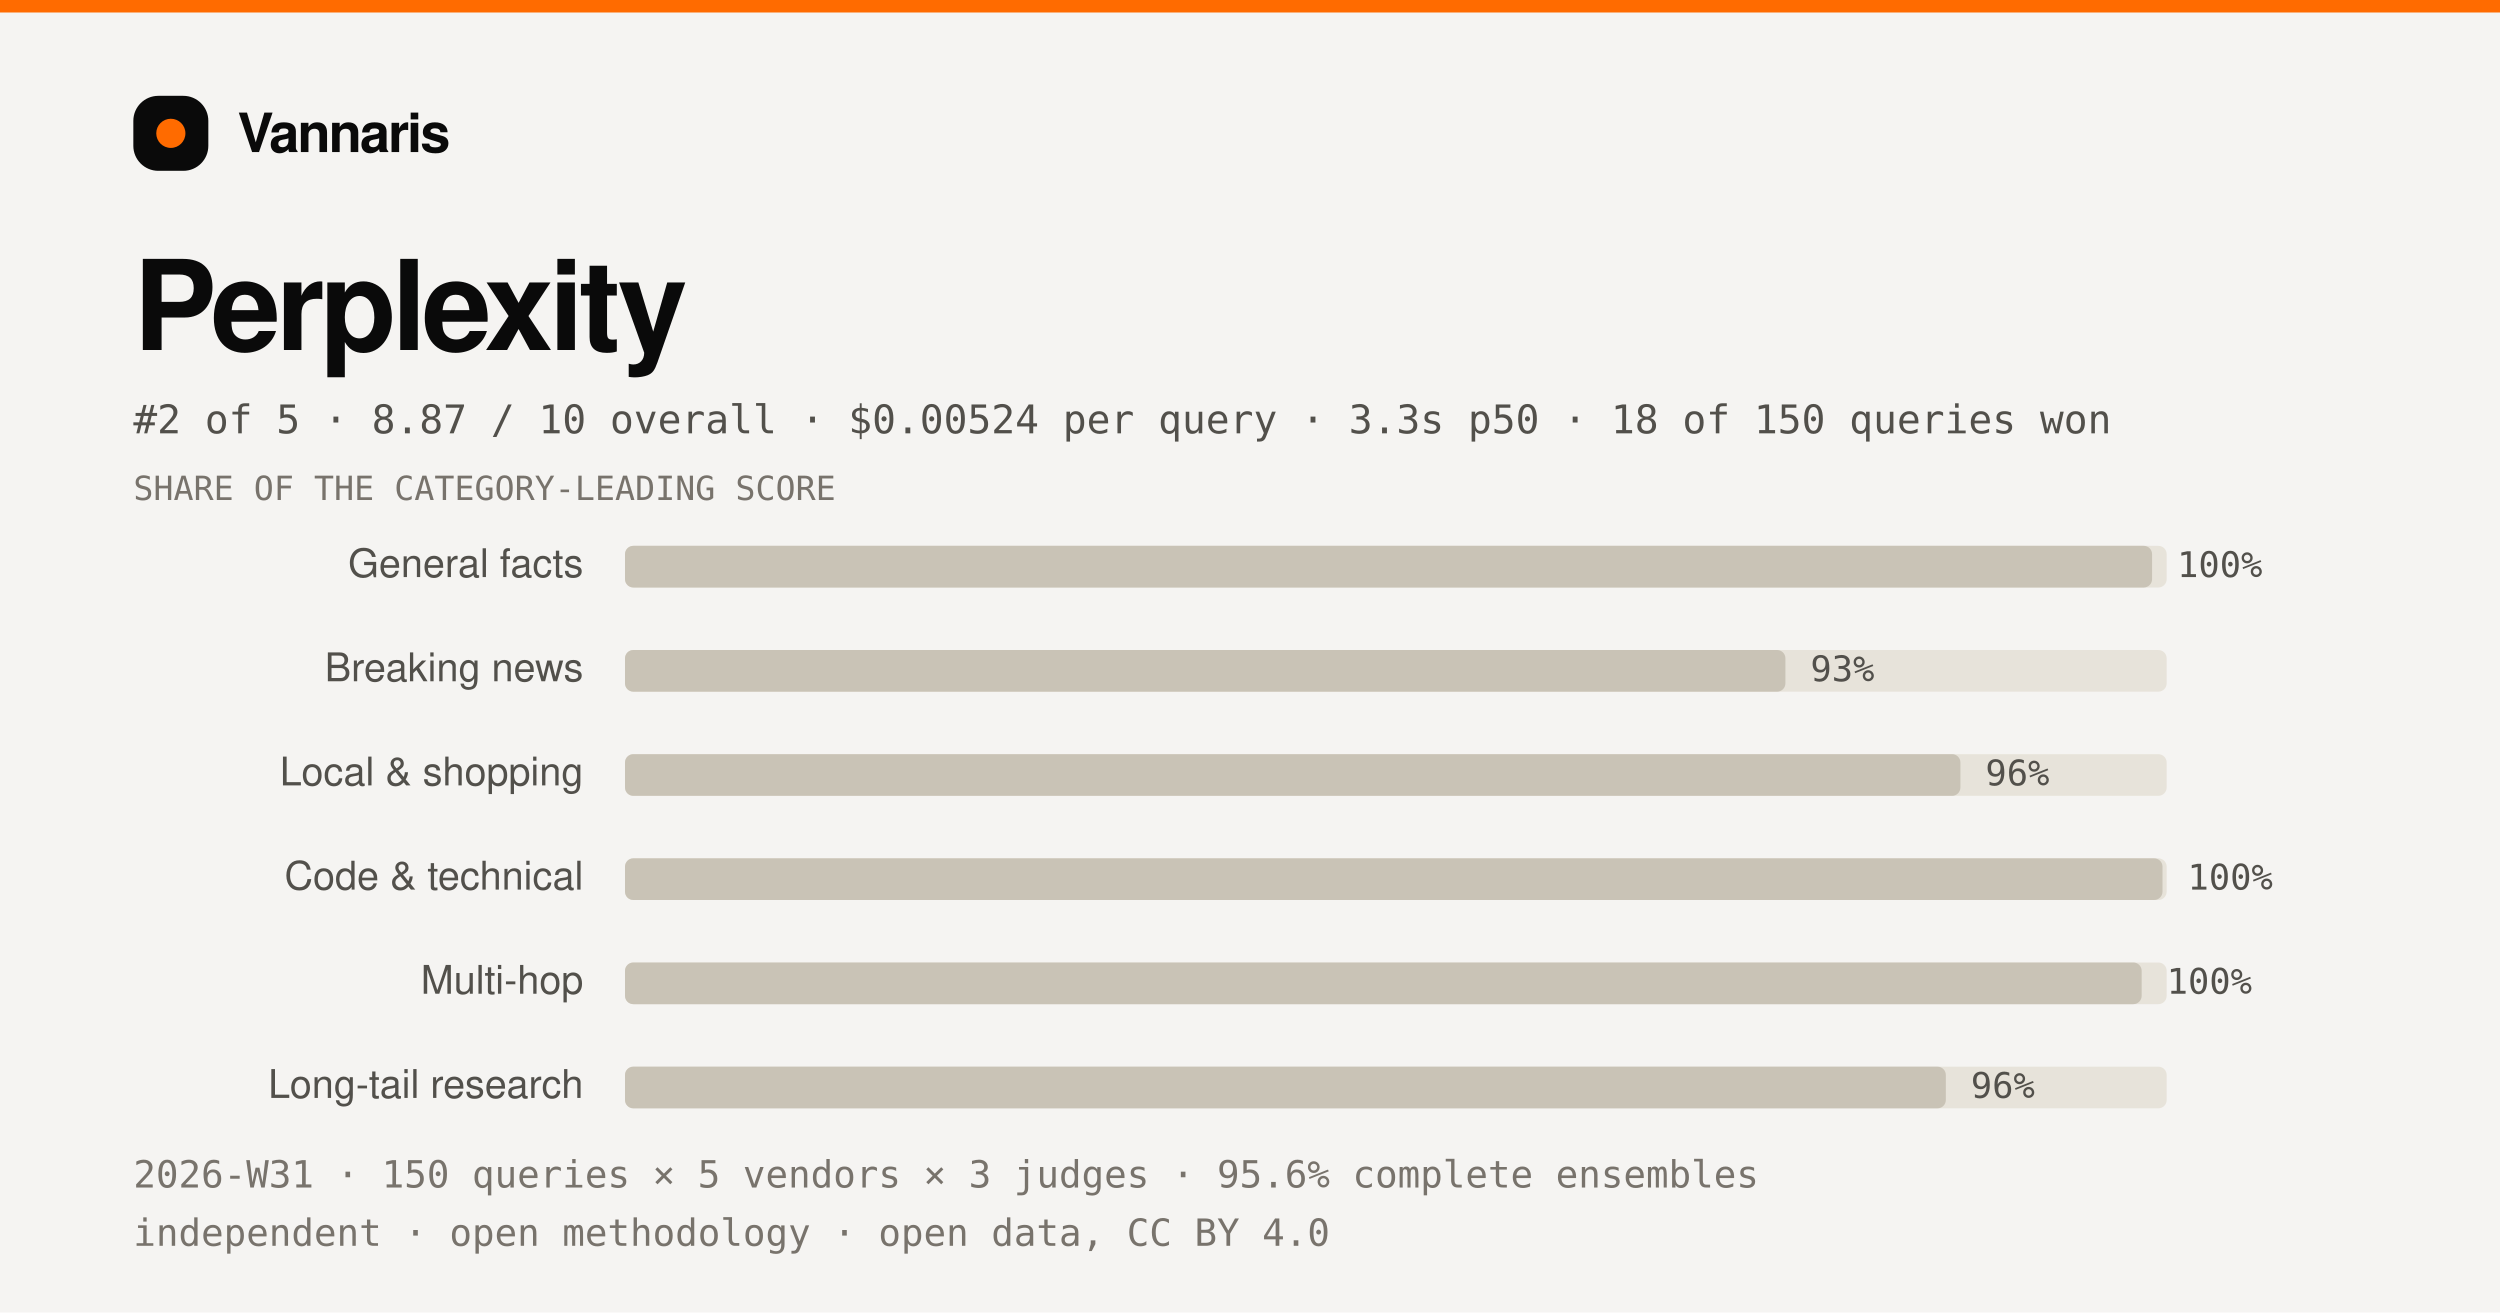
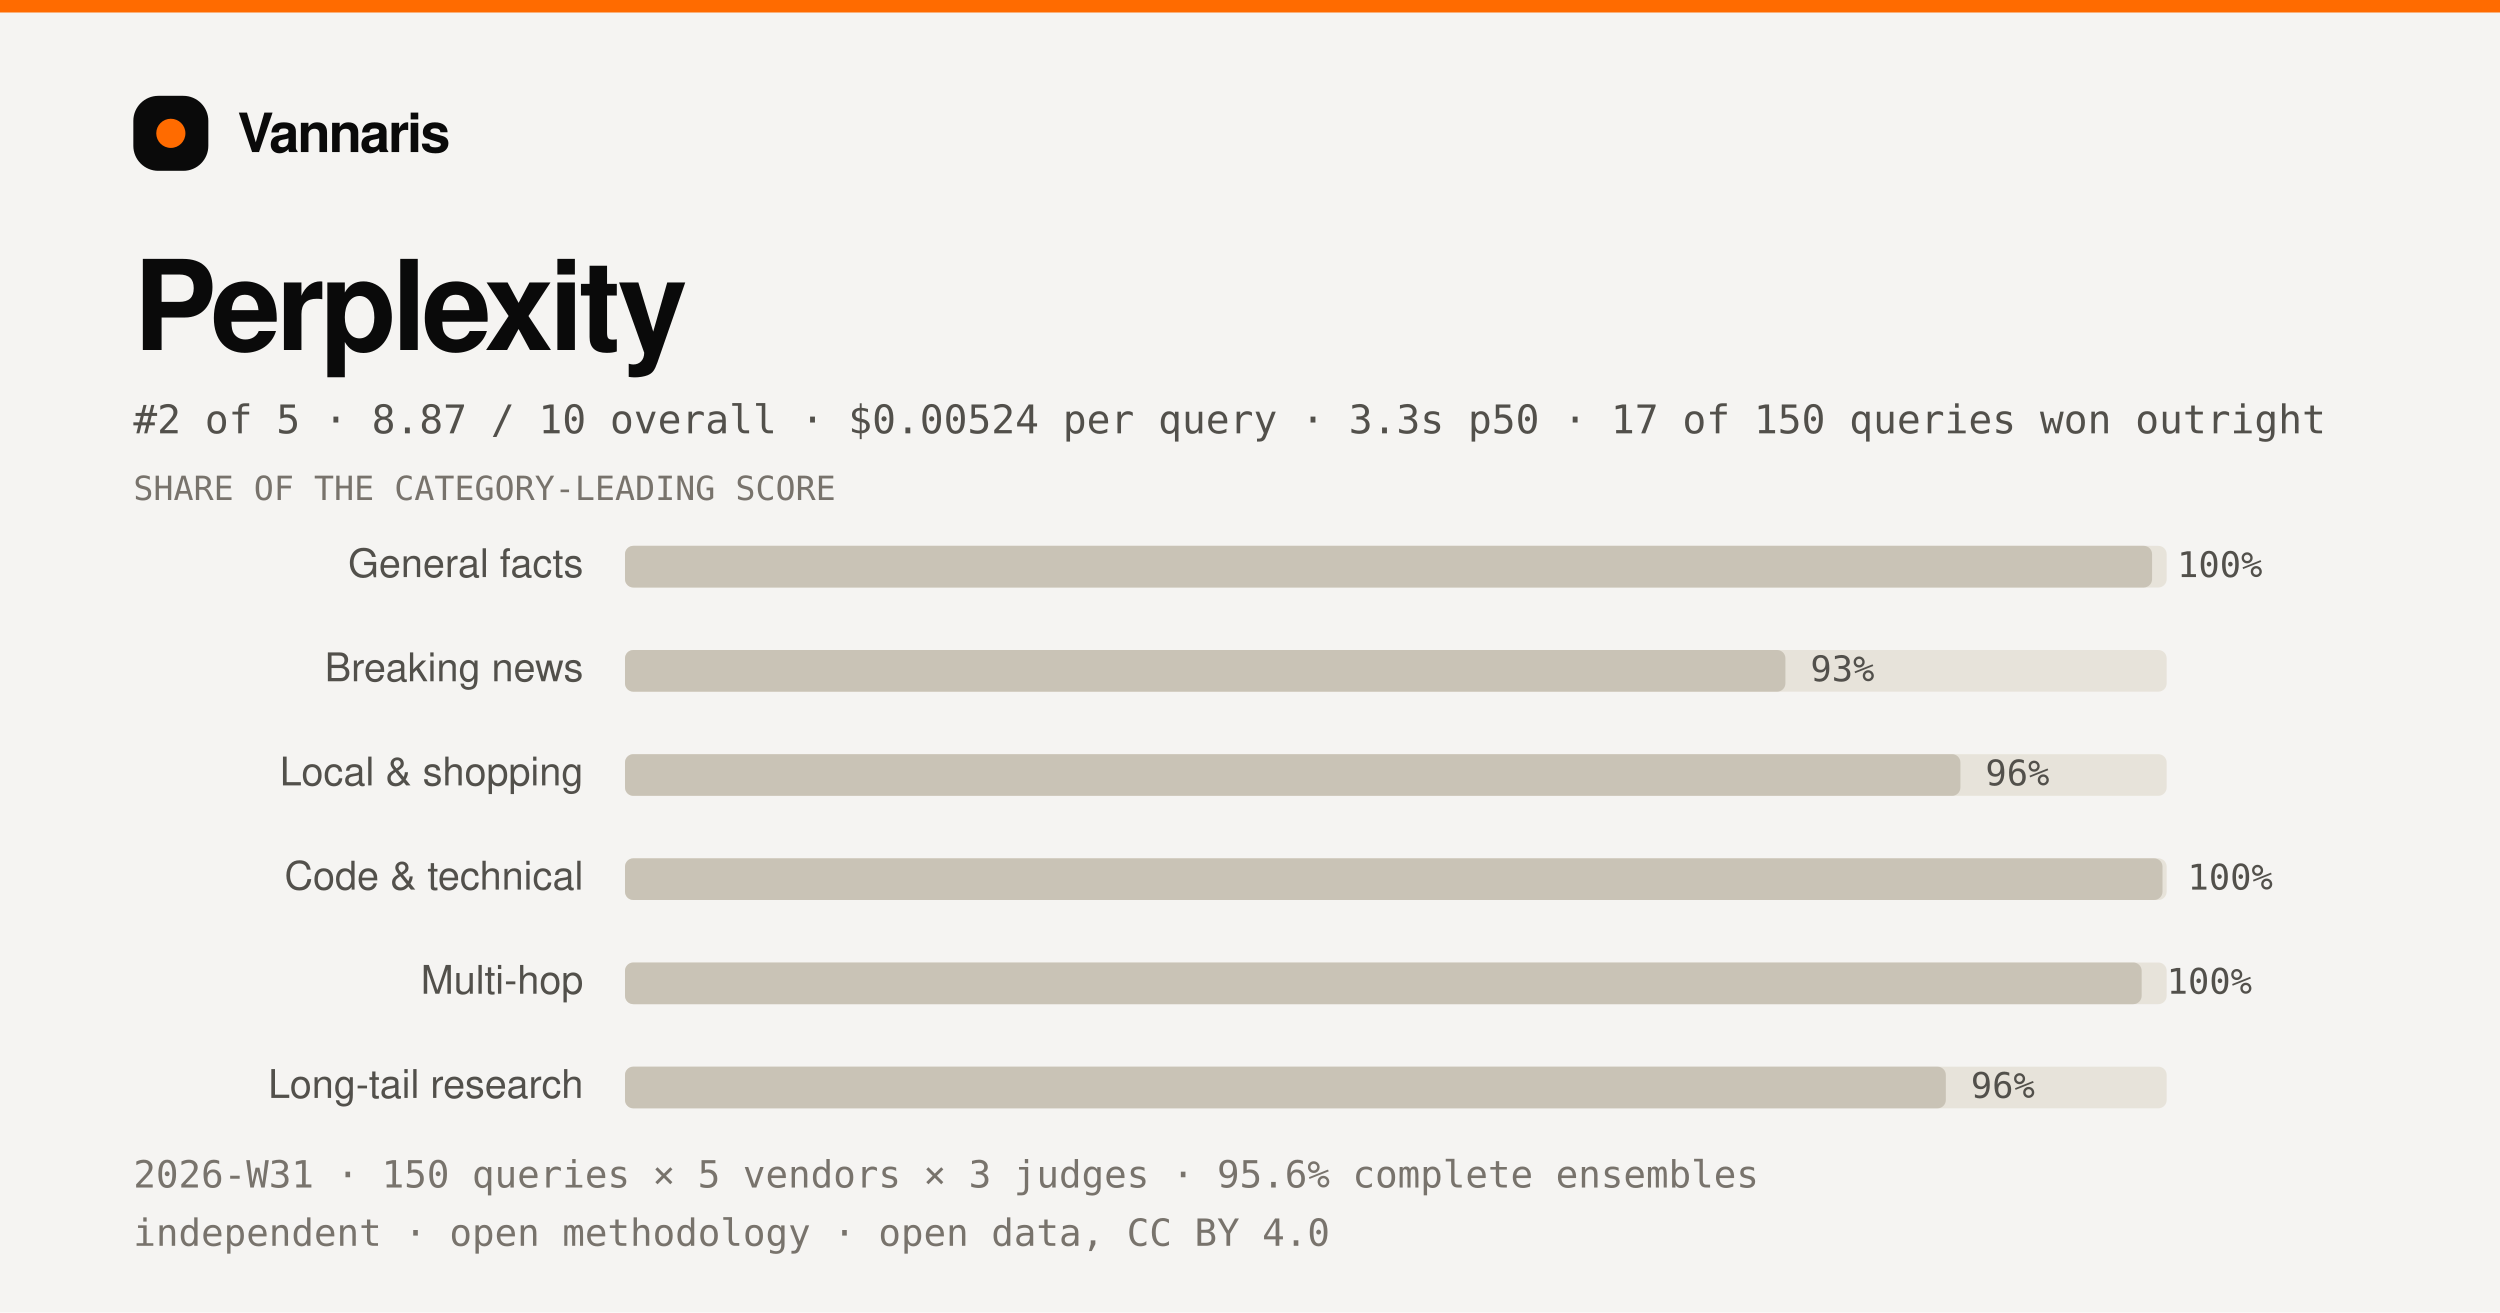
<svg xmlns="http://www.w3.org/2000/svg" width="1200" height="630" viewBox="0 0 1200 630">
  <rect width="1200" height="630" fill="#f5f4f2" />
  <rect width="1200" height="6" fill="#ff6b00" />
  <rect x="64" y="46" width="36" height="36" rx="12" fill="#0a0a0a" />
  <circle cx="82" cy="64" r="7" fill="#ff6b00" />
  <text x="114" y="73" font-family="Archivo, Helvetica Neue, Helvetica, Arial, sans-serif" font-size="26" font-weight="700" letter-spacing="-0.9" fill="#0a0a0a">Vannaris</text>
  <text x="64" y="168" font-family="Archivo, Helvetica Neue, Helvetica, Arial, sans-serif" font-size="60" font-weight="650" letter-spacing="-2.2" fill="#0a0a0a">Perplexity</text>
-   <text x="64" y="208" font-family="Martian Mono, SFMono-Regular, Menlo, Consolas, monospace" font-size="19" fill="#52504b">#2 of 5   ·   8.87 / 10 overall   ·   $0.00524 per query   ·   3.3s p50   ·   18 of 150 queries won</text>
+   <text x="64" y="208" font-family="Martian Mono, SFMono-Regular, Menlo, Consolas, monospace" font-size="19" fill="#52504b">#2 of 5   ·   8.87 / 10 overall   ·   $0.00524 per query   ·   3.3s p50   ·   17 of 150 queries won outright</text>
  <text x="64" y="240" font-family="Martian Mono, SFMono-Regular, Menlo, Consolas, monospace" font-size="16" fill="#78736c">SHARE OF THE CATEGORY-LEADING SCORE</text>
  <text x="280" y="277" font-family="Archivo, Helvetica Neue, Helvetica, Arial, sans-serif" font-size="19" fill="#52504b" text-anchor="end">General facts</text>
  <rect x="300" y="262" width="740" height="20" rx="4" fill="#e7e3da" />
  <rect x="300" y="262" width="733" height="20" rx="4" fill="#c9c3b6" />
  <text x="1045" y="277" font-family="Martian Mono, SFMono-Regular, Menlo, Consolas, monospace" font-size="17" fill="#52504b">100%</text>
  <text x="280" y="327" font-family="Archivo, Helvetica Neue, Helvetica, Arial, sans-serif" font-size="19" fill="#52504b" text-anchor="end">Breaking news</text>
  <rect x="300" y="312" width="740" height="20" rx="4" fill="#e7e3da" />
  <rect x="300" y="312" width="557" height="20" rx="4" fill="#c9c3b6" />
  <text x="869" y="327" font-family="Martian Mono, SFMono-Regular, Menlo, Consolas, monospace" font-size="17" fill="#52504b">93%</text>
  <text x="280" y="377" font-family="Archivo, Helvetica Neue, Helvetica, Arial, sans-serif" font-size="19" fill="#52504b" text-anchor="end">Local &amp; shopping</text>
  <rect x="300" y="362" width="740" height="20" rx="4" fill="#e7e3da" />
  <rect x="300" y="362" width="641" height="20" rx="4" fill="#c9c3b6" />
  <text x="953" y="377" font-family="Martian Mono, SFMono-Regular, Menlo, Consolas, monospace" font-size="17" fill="#52504b">96%</text>
  <text x="280" y="427" font-family="Archivo, Helvetica Neue, Helvetica, Arial, sans-serif" font-size="19" fill="#52504b" text-anchor="end">Code &amp; technical</text>
  <rect x="300" y="412" width="740" height="20" rx="4" fill="#e7e3da" />
  <rect x="300" y="412" width="738" height="20" rx="4" fill="#c9c3b6" />
  <text x="1050" y="427" font-family="Martian Mono, SFMono-Regular, Menlo, Consolas, monospace" font-size="17" fill="#52504b">100%</text>
  <text x="280" y="477" font-family="Archivo, Helvetica Neue, Helvetica, Arial, sans-serif" font-size="19" fill="#52504b" text-anchor="end">Multi-hop</text>
  <rect x="300" y="462" width="740" height="20" rx="4" fill="#e7e3da" />
  <rect x="300" y="462" width="728" height="20" rx="4" fill="#c9c3b6" />
  <text x="1040" y="477" font-family="Martian Mono, SFMono-Regular, Menlo, Consolas, monospace" font-size="17" fill="#52504b">100%</text>
  <text x="280" y="527" font-family="Archivo, Helvetica Neue, Helvetica, Arial, sans-serif" font-size="19" fill="#52504b" text-anchor="end">Long-tail research</text>
  <rect x="300" y="512" width="740" height="20" rx="4" fill="#e7e3da" />
  <rect x="300" y="512" width="634" height="20" rx="4" fill="#c9c3b6" />
  <text x="946" y="527" font-family="Martian Mono, SFMono-Regular, Menlo, Consolas, monospace" font-size="17" fill="#52504b">96%</text>
  <text x="64" y="570" font-family="Martian Mono, SFMono-Regular, Menlo, Consolas, monospace" font-size="18" fill="#78736c">2026-W31 · 150 queries × 5 vendors × 3 judges · 95.6% complete ensembles</text>
  <text x="64" y="598" font-family="Martian Mono, SFMono-Regular, Menlo, Consolas, monospace" font-size="18" fill="#78736c">independent · open methodology · open data, CC BY 4.0</text>
</svg>
